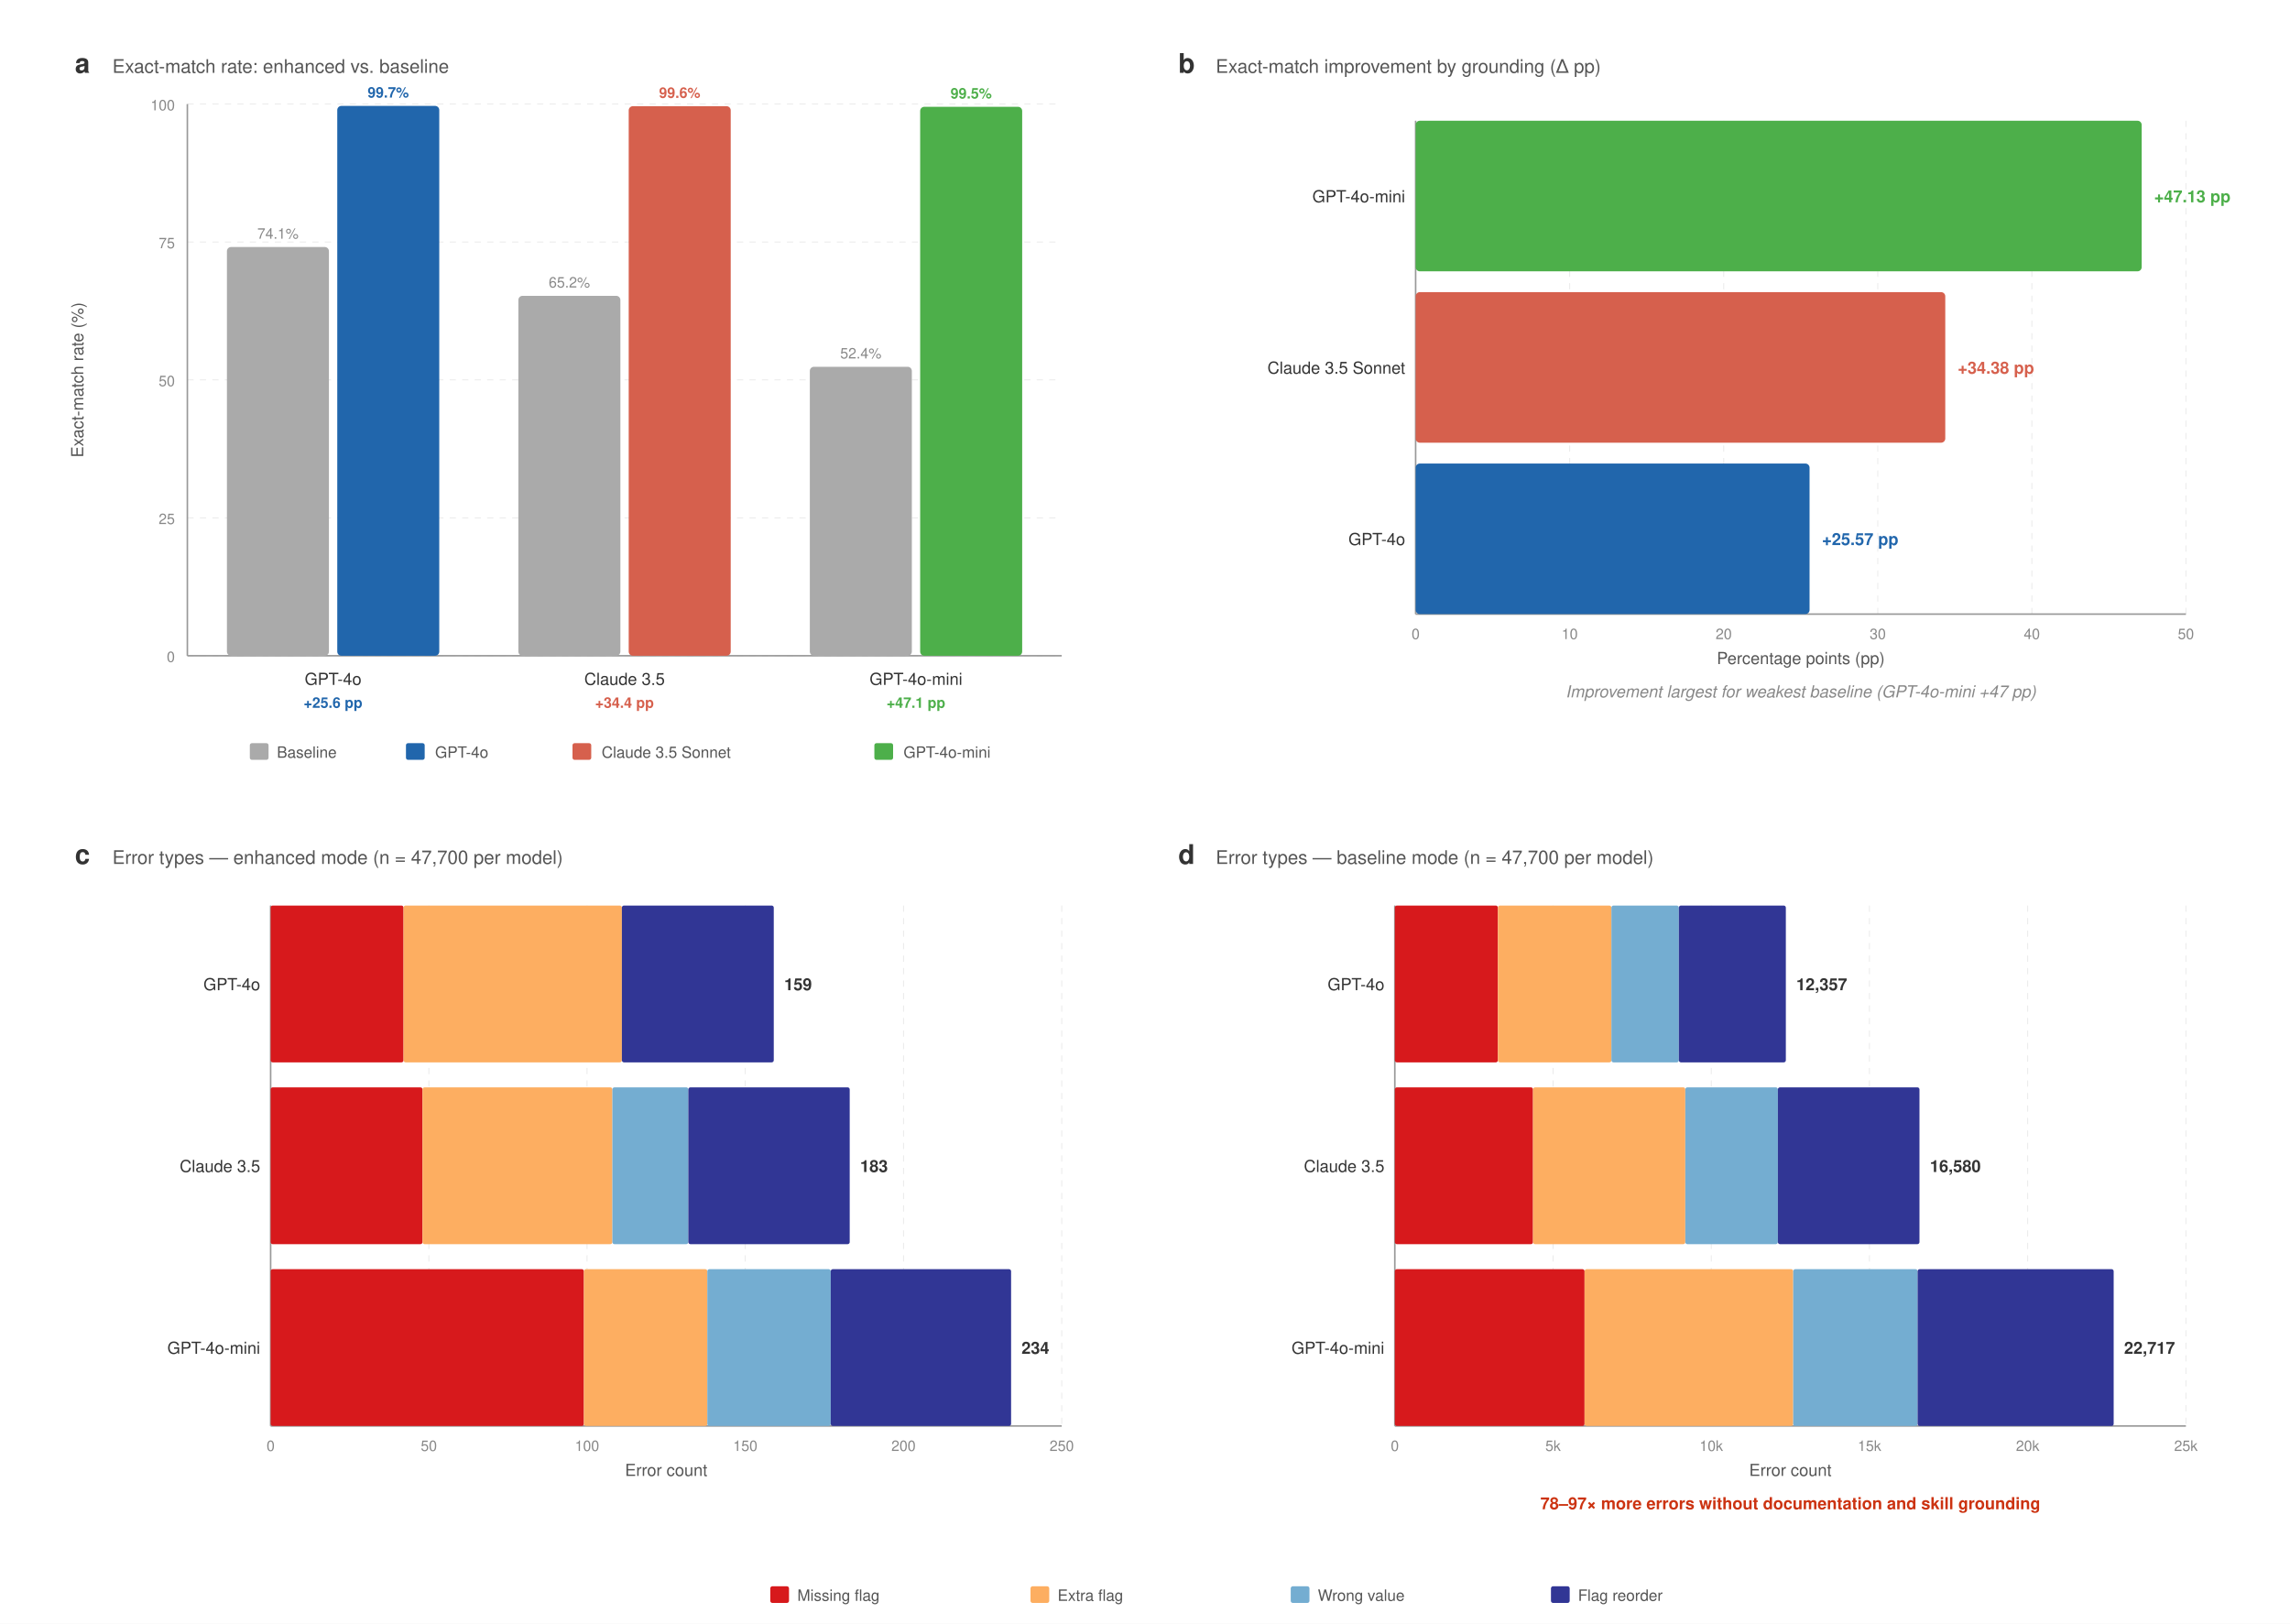
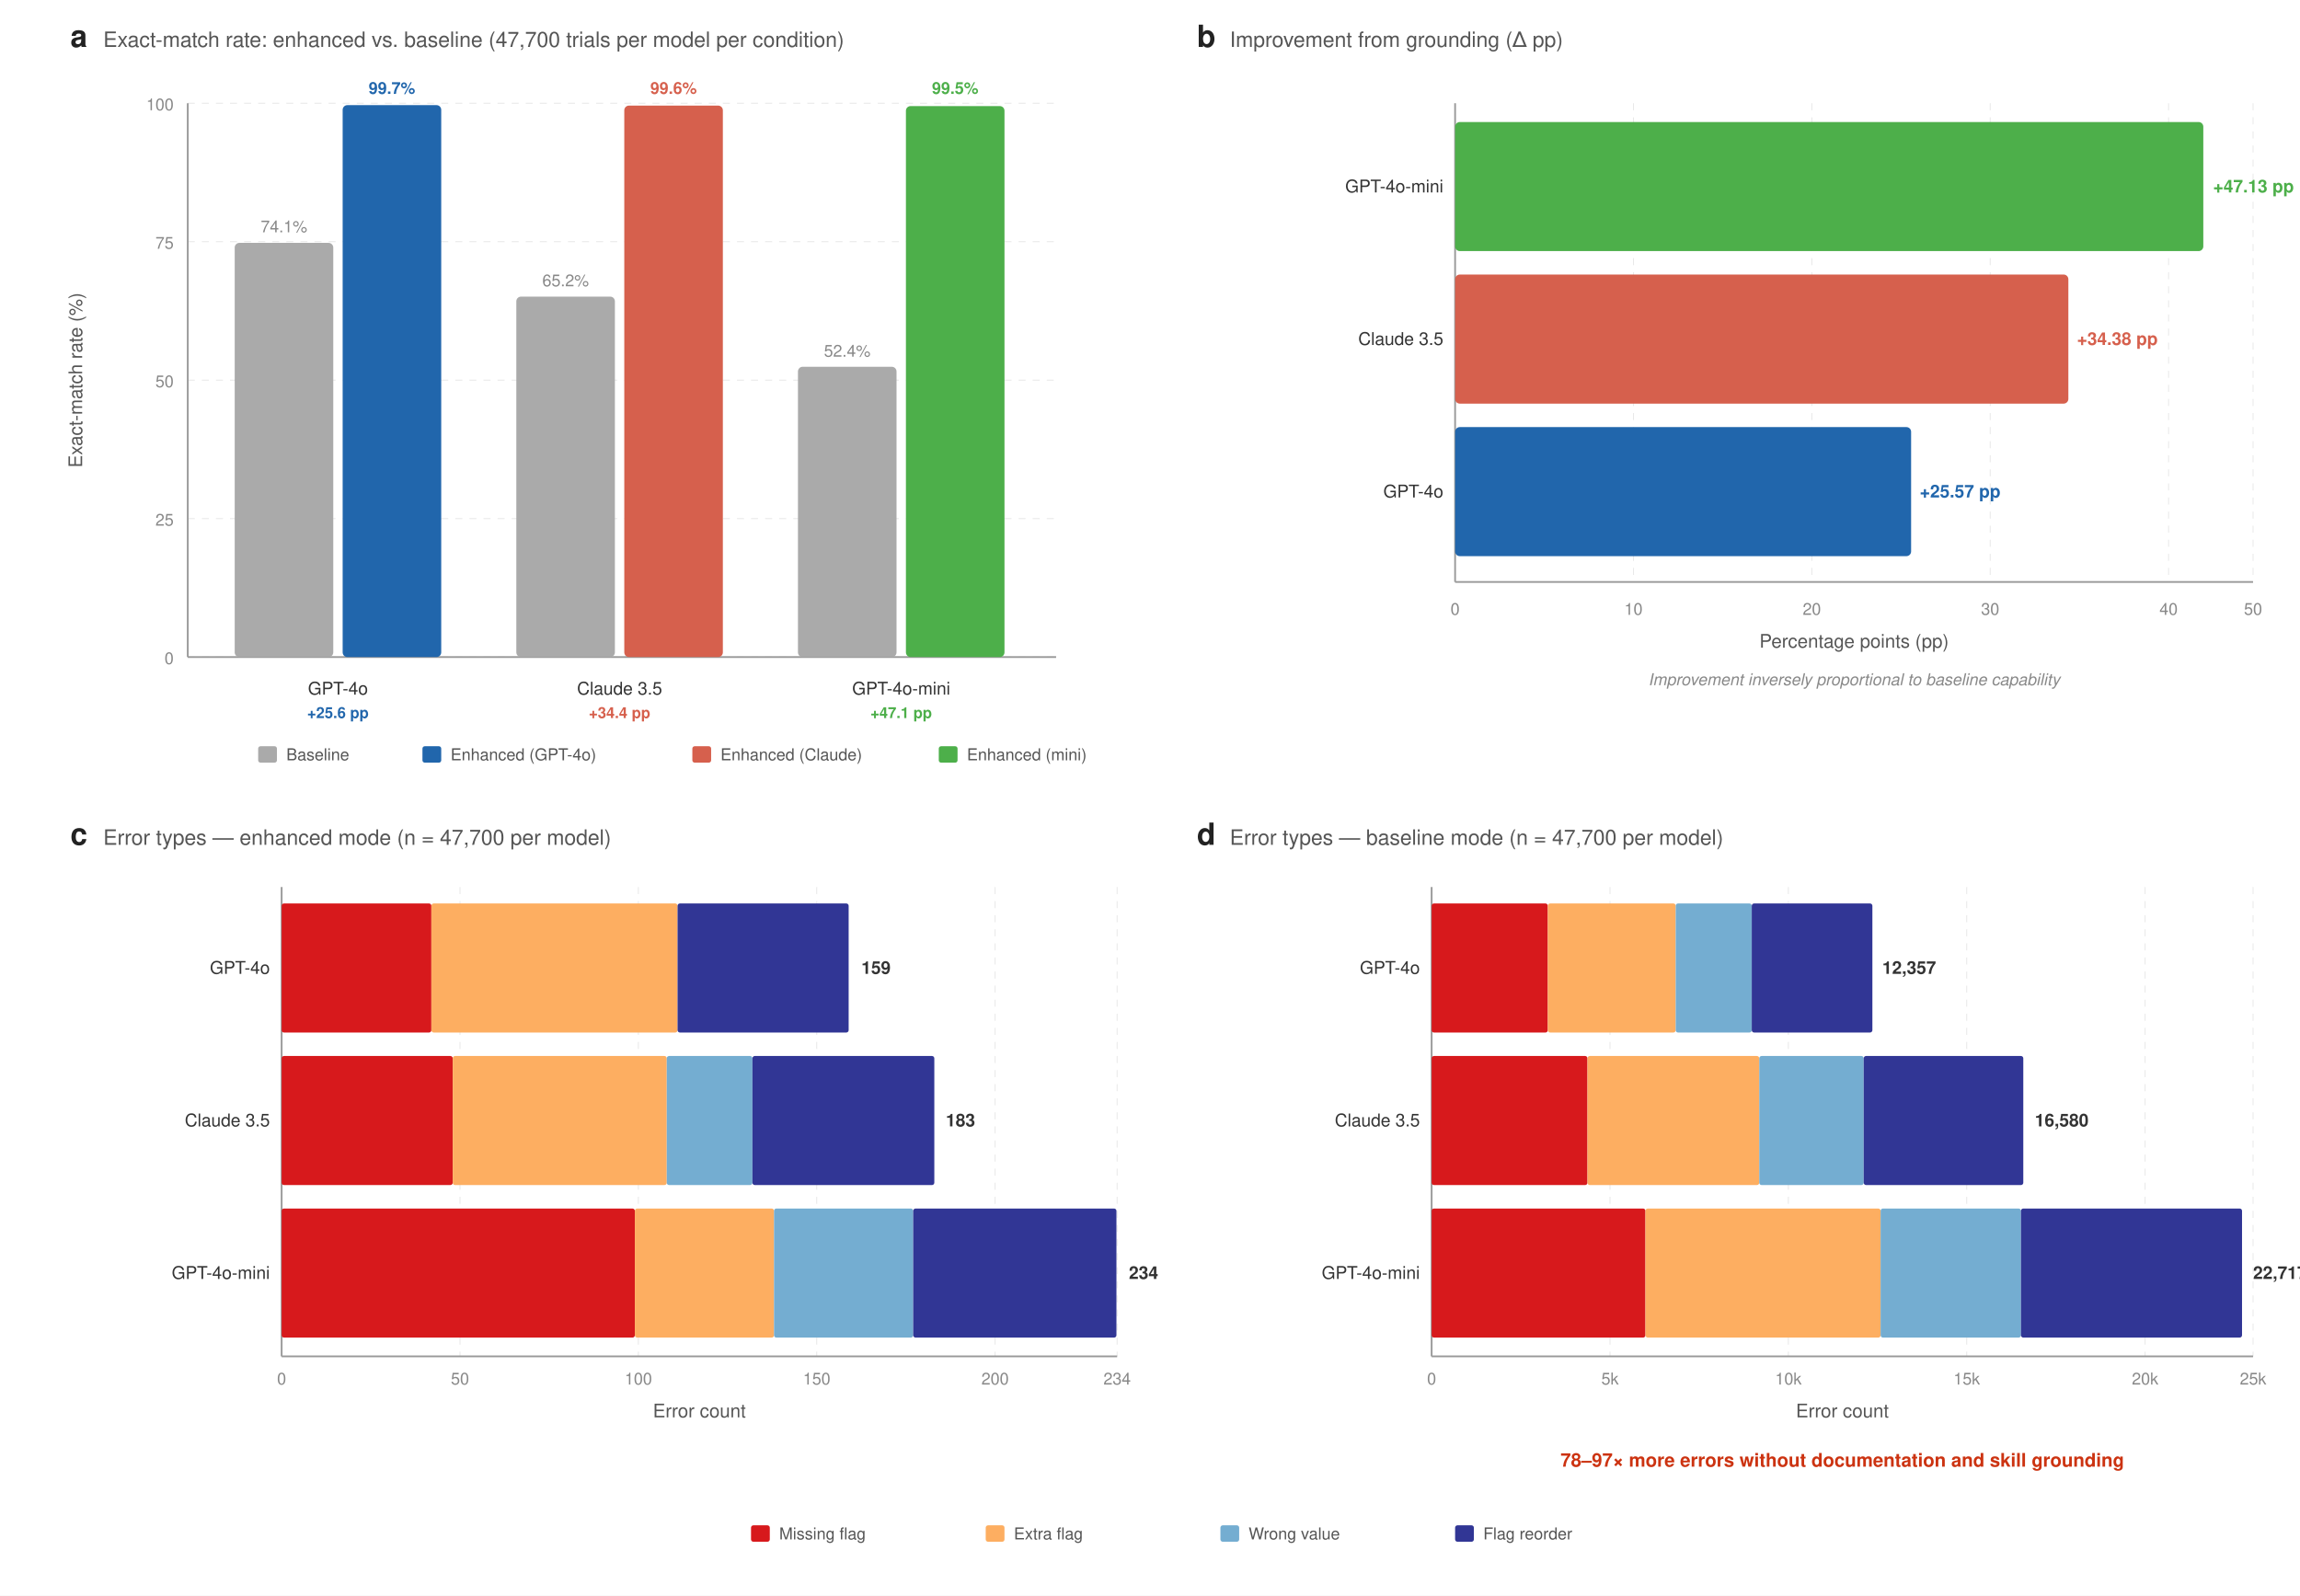
- <svg xmlns="http://www.w3.org/2000/svg" viewBox="0 0 1100 780" font-family="Helvetica, Arial, sans-serif">
-   <rect x="0" y="0" width="1100" height="780" fill="white" />
-   <text x="36.00" y="35.00" font-size="13px" fill="#333333" text-anchor="start" font-weight="bold">a</text>
-   <text x="54.00" y="35.00" font-size="9px" fill="#555555" text-anchor="start" font-weight="normal">Exact-match rate: enhanced vs. baseline</text>
-   <line x1="90.00" y1="315.00" x2="510.00" y2="315.00" stroke="#E8E8E8" stroke-width="0.4" stroke-dasharray="3,3" />
-   <text x="84.00" y="318.00" font-size="7px" fill="#888888" text-anchor="end" font-weight="normal">0</text>
-   <line x1="90.00" y1="248.75" x2="510.00" y2="248.75" stroke="#E8E8E8" stroke-width="0.4" stroke-dasharray="3,3" />
-   <text x="84.00" y="251.75" font-size="7px" fill="#888888" text-anchor="end" font-weight="normal">25</text>
-   <line x1="90.00" y1="182.50" x2="510.00" y2="182.50" stroke="#E8E8E8" stroke-width="0.4" stroke-dasharray="3,3" />
-   <text x="84.00" y="185.50" font-size="7px" fill="#888888" text-anchor="end" font-weight="normal">50</text>
-   <line x1="90.00" y1="116.25" x2="510.00" y2="116.25" stroke="#E8E8E8" stroke-width="0.4" stroke-dasharray="3,3" />
-   <text x="84.00" y="119.25" font-size="7px" fill="#888888" text-anchor="end" font-weight="normal">75</text>
-   <line x1="90.00" y1="50.00" x2="510.00" y2="50.00" stroke="#E8E8E8" stroke-width="0.4" stroke-dasharray="3,3" />
-   <text x="84.00" y="53.00" font-size="7px" fill="#888888" text-anchor="end" font-weight="normal">100</text>
-   <line x1="90.00" y1="50.00" x2="90.00" y2="315.00" stroke="#999999" stroke-width="0.75" />
-   <line x1="90.00" y1="315.00" x2="510.00" y2="315.00" stroke="#999999" stroke-width="0.75" />
-   <text x="40" y="182.5" font-size="8px" fill="#555555" text-anchor="middle" transform="rotate(-90,40,182.5)">Exact-match rate (%)</text>
-   <rect x="109.00" y="118.66" width="49.00" height="196.34" rx="2" fill="#AAAAAA" />
-   <text x="133.50" y="114.66" font-size="7px" fill="#888888" text-anchor="middle" font-weight="normal">74.1%</text>
-   <rect x="162.00" y="50.87" width="49.00" height="264.13" rx="2" fill="#2166AC" />
-   <text x="186.50" y="46.87" font-size="7px" fill="#2166AC" text-anchor="middle" font-weight="bold">99.7%</text>
-   <text x="160.00" y="329.00" font-size="8px" fill="#333333" text-anchor="middle" font-weight="normal">GPT-4o</text>
-   <text x="160.00" y="340.00" font-size="7px" fill="#2166AC" text-anchor="middle" font-weight="bold">+25.6 pp</text>
-   <rect x="249.00" y="142.11" width="49.00" height="172.89" rx="2" fill="#AAAAAA" />
-   <text x="273.50" y="138.11" font-size="7px" fill="#888888" text-anchor="middle" font-weight="normal">65.2%</text>
-   <rect x="302.00" y="51.01" width="49.00" height="263.99" rx="2" fill="#D6604D" />
-   <text x="326.50" y="47.01" font-size="7px" fill="#D6604D" text-anchor="middle" font-weight="bold">99.6%</text>
-   <text x="300.00" y="329.00" font-size="8px" fill="#333333" text-anchor="middle" font-weight="normal">Claude 3.5</text>
-   <text x="300.00" y="340.00" font-size="7px" fill="#D6604D" text-anchor="middle" font-weight="bold">+34.4 pp</text>
-   <rect x="389.00" y="176.19" width="49.00" height="138.81" rx="2" fill="#AAAAAA" />
-   <text x="413.50" y="172.19" font-size="7px" fill="#888888" text-anchor="middle" font-weight="normal">52.4%</text>
-   <rect x="442.00" y="51.30" width="49.00" height="263.70" rx="2" fill="#4DAF4A" />
-   <text x="466.50" y="47.30" font-size="7px" fill="#4DAF4A" text-anchor="middle" font-weight="bold">99.5%</text>
-   <text x="440.00" y="329.00" font-size="8px" fill="#333333" text-anchor="middle" font-weight="normal">GPT-4o-mini</text>
-   <text x="440.00" y="340.00" font-size="7px" fill="#4DAF4A" text-anchor="middle" font-weight="bold">+47.1 pp</text>
-   <rect x="120.00" y="357.00" width="9.00" height="8.00" rx="1" fill="#AAAAAA" />
-   <text x="133.00" y="364.00" font-size="7.5px" fill="#555555" text-anchor="start" font-weight="normal">Baseline</text>
-   <rect x="195.00" y="357.00" width="9.00" height="8.00" rx="1" fill="#2166AC" />
-   <text x="209.00" y="364.00" font-size="7.5px" fill="#555555" text-anchor="start" font-weight="normal">GPT-4o</text>
-   <rect x="275.00" y="357.00" width="9.00" height="8.00" rx="1" fill="#D6604D" />
-   <text x="289.00" y="364.00" font-size="7.5px" fill="#555555" text-anchor="start" font-weight="normal">Claude 3.5 Sonnet</text>
-   <rect x="420.00" y="357.00" width="9.00" height="8.00" rx="1" fill="#4DAF4A" />
-   <text x="434.00" y="364.00" font-size="7.5px" fill="#555555" text-anchor="start" font-weight="normal">GPT-4o-mini</text>
-   <text x="566.00" y="35.00" font-size="13px" fill="#333333" text-anchor="start" font-weight="bold">b</text>
-   <text x="584.00" y="35.00" font-size="9px" fill="#555555" text-anchor="start" font-weight="normal">Exact-match improvement by grounding (Δ pp)</text>
-   <line x1="680.00" y1="58.00" x2="680.00" y2="295.00" stroke="#E8E8E8" stroke-width="0.4" stroke-dasharray="3,3" />
-   <text x="680.00" y="307.00" font-size="7px" fill="#888888" text-anchor="middle" font-weight="normal">0</text>
-   <line x1="754.00" y1="58.00" x2="754.00" y2="295.00" stroke="#E8E8E8" stroke-width="0.4" stroke-dasharray="3,3" />
-   <text x="754.00" y="307.00" font-size="7px" fill="#888888" text-anchor="middle" font-weight="normal">10</text>
-   <line x1="828.00" y1="58.00" x2="828.00" y2="295.00" stroke="#E8E8E8" stroke-width="0.4" stroke-dasharray="3,3" />
-   <text x="828.00" y="307.00" font-size="7px" fill="#888888" text-anchor="middle" font-weight="normal">20</text>
-   <line x1="902.00" y1="58.00" x2="902.00" y2="295.00" stroke="#E8E8E8" stroke-width="0.4" stroke-dasharray="3,3" />
-   <text x="902.00" y="307.00" font-size="7px" fill="#888888" text-anchor="middle" font-weight="normal">30</text>
-   <line x1="976.00" y1="58.00" x2="976.00" y2="295.00" stroke="#E8E8E8" stroke-width="0.4" stroke-dasharray="3,3" />
-   <text x="976.00" y="307.00" font-size="7px" fill="#888888" text-anchor="middle" font-weight="normal">40</text>
-   <line x1="1050.00" y1="58.00" x2="1050.00" y2="295.00" stroke="#E8E8E8" stroke-width="0.4" stroke-dasharray="3,3" />
-   <text x="1050.00" y="307.00" font-size="7px" fill="#888888" text-anchor="middle" font-weight="normal">50</text>
-   <line x1="680.00" y1="58.00" x2="680.00" y2="295.00" stroke="#999999" stroke-width="0.75" />
-   <line x1="680.00" y1="295.00" x2="1050.00" y2="295.00" stroke="#999999" stroke-width="0.75" />
-   <text x="865.00" y="319.00" font-size="8px" fill="#555555" text-anchor="middle" font-weight="normal">Percentage points (pp)</text>
-   <rect x="680.00" y="58.00" width="348.76" height="72.33" rx="2" fill="#4DAF4A" />
-   <text x="675.00" y="97.17" font-size="8px" fill="#333333" text-anchor="end" font-weight="normal">GPT-4o-mini</text>
-   <text x="1034.76" y="97.17" font-size="8px" fill="#4DAF4A" text-anchor="start" font-weight="bold">+47.13 pp</text>
-   <rect x="680.00" y="140.33" width="254.41" height="72.33" rx="2" fill="#D6604D" />
-   <text x="675.00" y="179.50" font-size="8px" fill="#333333" text-anchor="end" font-weight="normal">Claude 3.5 Sonnet</text>
-   <text x="940.41" y="179.50" font-size="8px" fill="#D6604D" text-anchor="start" font-weight="bold">+34.38 pp</text>
-   <rect x="680.00" y="222.67" width="189.22" height="72.33" rx="2" fill="#2166AC" />
-   <text x="675.00" y="261.83" font-size="8px" fill="#333333" text-anchor="end" font-weight="normal">GPT-4o</text>
-   <text x="875.22" y="261.83" font-size="8px" fill="#2166AC" text-anchor="start" font-weight="bold">+25.57 pp</text>
-   <text x="865.00" y="335.00" font-size="8px" fill="#888888" text-anchor="middle" font-weight="normal" font-style="italic">Improvement largest for weakest baseline (GPT-4o-mini +47 pp)</text>
-   <text x="36.00" y="415.00" font-size="13px" fill="#333333" text-anchor="start" font-weight="bold">c</text>
-   <text x="54.00" y="415.00" font-size="9px" fill="#555555" text-anchor="start" font-weight="normal">Error types — enhanced mode (n = 47,700 per model)</text>
-   <line x1="130.00" y1="435.00" x2="130.00" y2="685.00" stroke="#E8E8E8" stroke-width="0.4" stroke-dasharray="3,3" />
-   <text x="130.00" y="697.00" font-size="7px" fill="#888888" text-anchor="middle" font-weight="normal">0</text>
-   <line x1="206.00" y1="435.00" x2="206.00" y2="685.00" stroke="#E8E8E8" stroke-width="0.4" stroke-dasharray="3,3" />
-   <text x="206.00" y="697.00" font-size="7px" fill="#888888" text-anchor="middle" font-weight="normal">50</text>
-   <line x1="282.00" y1="435.00" x2="282.00" y2="685.00" stroke="#E8E8E8" stroke-width="0.4" stroke-dasharray="3,3" />
-   <text x="282.00" y="697.00" font-size="7px" fill="#888888" text-anchor="middle" font-weight="normal">100</text>
-   <line x1="358.00" y1="435.00" x2="358.00" y2="685.00" stroke="#E8E8E8" stroke-width="0.4" stroke-dasharray="3,3" />
-   <text x="358.00" y="697.00" font-size="7px" fill="#888888" text-anchor="middle" font-weight="normal">150</text>
-   <line x1="434.00" y1="435.00" x2="434.00" y2="685.00" stroke="#E8E8E8" stroke-width="0.4" stroke-dasharray="3,3" />
-   <text x="434.00" y="697.00" font-size="7px" fill="#888888" text-anchor="middle" font-weight="normal">200</text>
-   <line x1="510.00" y1="435.00" x2="510.00" y2="685.00" stroke="#E8E8E8" stroke-width="0.4" stroke-dasharray="3,3" />
-   <text x="510.00" y="697.00" font-size="7px" fill="#888888" text-anchor="middle" font-weight="normal">250</text>
-   <line x1="130.00" y1="435.00" x2="130.00" y2="685.00" stroke="#999999" stroke-width="0.75" />
-   <line x1="130.00" y1="685.00" x2="510.00" y2="685.00" stroke="#999999" stroke-width="0.75" />
-   <text x="320.00" y="709.00" font-size="8px" fill="#555555" text-anchor="middle" font-weight="normal">Error count</text>
-   <rect x="130.00" y="435.00" width="63.84" height="75.33" rx="1" fill="#D7191C" />
-   <rect x="193.84" y="435.00" width="104.88" height="75.33" rx="1" fill="#FDAE61" />
-   <rect x="298.72" y="435.00" width="72.96" height="75.33" rx="1" fill="#313695" />
-   <text x="125.00" y="475.67" font-size="8px" fill="#333333" text-anchor="end" font-weight="normal">GPT-4o</text>
-   <text x="376.68" y="475.67" font-size="8px" fill="#333333" text-anchor="start" font-weight="bold">159</text>
-   <rect x="130.00" y="522.33" width="72.96" height="75.33" rx="1" fill="#D7191C" />
-   <rect x="202.96" y="522.33" width="91.20" height="75.33" rx="1" fill="#FDAE61" />
-   <rect x="294.16" y="522.33" width="36.48" height="75.33" rx="1" fill="#74ADD1" />
-   <rect x="330.64" y="522.33" width="77.52" height="75.33" rx="1" fill="#313695" />
-   <text x="125.00" y="563.00" font-size="8px" fill="#333333" text-anchor="end" font-weight="normal">Claude 3.5</text>
-   <text x="413.16" y="563.00" font-size="8px" fill="#333333" text-anchor="start" font-weight="bold">183</text>
-   <rect x="130.00" y="609.67" width="150.48" height="75.33" rx="1" fill="#D7191C" />
-   <rect x="280.48" y="609.67" width="59.28" height="75.33" rx="1" fill="#FDAE61" />
-   <rect x="339.76" y="609.67" width="59.28" height="75.33" rx="1" fill="#74ADD1" />
-   <rect x="399.04" y="609.67" width="86.64" height="75.33" rx="1" fill="#313695" />
-   <text x="125.00" y="650.33" font-size="8px" fill="#333333" text-anchor="end" font-weight="normal">GPT-4o-mini</text>
-   <text x="490.68" y="650.33" font-size="8px" fill="#333333" text-anchor="start" font-weight="bold">234</text>
-   <text x="566.00" y="415.00" font-size="13px" fill="#333333" text-anchor="start" font-weight="bold">d</text>
-   <text x="584.00" y="415.00" font-size="9px" fill="#555555" text-anchor="start" font-weight="normal">Error types — baseline mode (n = 47,700 per model)</text>
-   <line x1="670.00" y1="435.00" x2="670.00" y2="685.00" stroke="#E8E8E8" stroke-width="0.4" stroke-dasharray="3,3" />
-   <text x="670.00" y="697.00" font-size="7px" fill="#888888" text-anchor="middle" font-weight="normal">0</text>
-   <line x1="746.00" y1="435.00" x2="746.00" y2="685.00" stroke="#E8E8E8" stroke-width="0.4" stroke-dasharray="3,3" />
-   <text x="746.00" y="697.00" font-size="7px" fill="#888888" text-anchor="middle" font-weight="normal">5k</text>
-   <line x1="822.00" y1="435.00" x2="822.00" y2="685.00" stroke="#E8E8E8" stroke-width="0.4" stroke-dasharray="3,3" />
-   <text x="822.00" y="697.00" font-size="7px" fill="#888888" text-anchor="middle" font-weight="normal">10k</text>
-   <line x1="898.00" y1="435.00" x2="898.00" y2="685.00" stroke="#E8E8E8" stroke-width="0.4" stroke-dasharray="3,3" />
-   <text x="898.00" y="697.00" font-size="7px" fill="#888888" text-anchor="middle" font-weight="normal">15k</text>
-   <line x1="974.00" y1="435.00" x2="974.00" y2="685.00" stroke="#E8E8E8" stroke-width="0.4" stroke-dasharray="3,3" />
-   <text x="974.00" y="697.00" font-size="7px" fill="#888888" text-anchor="middle" font-weight="normal">20k</text>
-   <line x1="1050.00" y1="435.00" x2="1050.00" y2="685.00" stroke="#E8E8E8" stroke-width="0.4" stroke-dasharray="3,3" />
-   <text x="1050.00" y="697.00" font-size="7px" fill="#888888" text-anchor="middle" font-weight="normal">25k</text>
-   <line x1="670.00" y1="435.00" x2="670.00" y2="685.00" stroke="#999999" stroke-width="0.75" />
-   <line x1="670.00" y1="685.00" x2="1050.00" y2="685.00" stroke="#999999" stroke-width="0.75" />
-   <text x="860.00" y="709.00" font-size="8px" fill="#555555" text-anchor="middle" font-weight="normal">Error count</text>
-   <rect x="670.00" y="435.00" width="49.51" height="75.33" rx="1" fill="#D7191C" />
-   <rect x="719.51" y="435.00" width="54.54" height="75.33" rx="1" fill="#FDAE61" />
-   <rect x="774.04" y="435.00" width="32.39" height="75.33" rx="1" fill="#74ADD1" />
-   <rect x="806.44" y="435.00" width="51.39" height="75.33" rx="1" fill="#313695" />
-   <text x="665.00" y="475.67" font-size="8px" fill="#333333" text-anchor="end" font-weight="normal">GPT-4o</text>
-   <text x="862.83" y="475.67" font-size="8px" fill="#333333" text-anchor="start" font-weight="bold">12,357</text>
-   <rect x="670.00" y="522.33" width="66.38" height="75.33" rx="1" fill="#D7191C" />
-   <rect x="736.38" y="522.33" width="73.16" height="75.33" rx="1" fill="#FDAE61" />
-   <rect x="809.54" y="522.33" width="44.46" height="75.33" rx="1" fill="#74ADD1" />
-   <rect x="854.00" y="522.33" width="68.02" height="75.33" rx="1" fill="#313695" />
-   <text x="665.00" y="563.00" font-size="8px" fill="#333333" text-anchor="end" font-weight="normal">Claude 3.5</text>
-   <text x="927.02" y="563.00" font-size="8px" fill="#333333" text-anchor="start" font-weight="bold">16,580</text>
-   <rect x="670.00" y="609.67" width="91.14" height="75.33" rx="1" fill="#D7191C" />
-   <rect x="761.14" y="609.67" width="100.23" height="75.33" rx="1" fill="#FDAE61" />
-   <rect x="861.37" y="609.67" width="59.75" height="75.33" rx="1" fill="#74ADD1" />
-   <rect x="921.12" y="609.67" width="94.18" height="75.33" rx="1" fill="#313695" />
-   <text x="665.00" y="650.33" font-size="8px" fill="#333333" text-anchor="end" font-weight="normal">GPT-4o-mini</text>
-   <text x="1020.30" y="650.33" font-size="8px" fill="#333333" text-anchor="start" font-weight="bold">22,717</text>
-   <text x="860.00" y="725.00" font-size="8px" fill="#CC3311" text-anchor="middle" font-weight="bold">78–97× more errors without documentation and skill grounding</text>
-   <rect x="370.00" y="762.00" width="9.00" height="8.00" rx="1" fill="#D7191C" />
-   <text x="383.00" y="769.00" font-size="7.5px" fill="#555555" text-anchor="start" font-weight="normal">Missing flag</text>
-   <rect x="495.00" y="762.00" width="9.00" height="8.00" rx="1" fill="#FDAE61" />
-   <text x="508.00" y="769.00" font-size="7.5px" fill="#555555" text-anchor="start" font-weight="normal">Extra flag</text>
-   <rect x="620.00" y="762.00" width="9.00" height="8.00" rx="1" fill="#74ADD1" />
-   <text x="633.00" y="769.00" font-size="7.5px" fill="#555555" text-anchor="start" font-weight="normal">Wrong value</text>
-   <rect x="745.00" y="762.00" width="9.00" height="8.00" rx="1" fill="#313695" />
-   <text x="758.00" y="769.00" font-size="7.5px" fill="#555555" text-anchor="start" font-weight="normal">Flag reorder</text>
+ <svg xmlns="http://www.w3.org/2000/svg" viewBox="0 0 980 680" font-family="Helvetica, Arial, sans-serif">
+   <rect x="0" y="0" width="980" height="680" fill="white" />
+   <text x="30" y="20" font-size="13" font-weight="bold" fill="#222">a</text>
+   <text x="44" y="20" font-size="9" fill="#555">Exact-match rate: enhanced vs. baseline (47,700 trials per model per condition)</text>
+   <line x1="80" y1="280" x2="450" y2="280" stroke="#E8E8E8" stroke-width="0.4" stroke-dasharray="3,3" />
+   <text x="74" y="283" font-size="7" fill="#888" text-anchor="end">0</text>
+   <line x1="80" y1="221" x2="450" y2="221" stroke="#E8E8E8" stroke-width="0.4" stroke-dasharray="3,3" />
+   <text x="74" y="224" font-size="7" fill="#888" text-anchor="end">25</text>
+   <line x1="80" y1="162" x2="450" y2="162" stroke="#E8E8E8" stroke-width="0.4" stroke-dasharray="3,3" />
+   <text x="74" y="165" font-size="7" fill="#888" text-anchor="end">50</text>
+   <line x1="80" y1="103" x2="450" y2="103" stroke="#E8E8E8" stroke-width="0.4" stroke-dasharray="3,3" />
+   <text x="74" y="106" font-size="7" fill="#888" text-anchor="end">75</text>
+   <line x1="80" y1="44" x2="450" y2="44" stroke="#E8E8E8" stroke-width="0.4" stroke-dasharray="3,3" />
+   <text x="74" y="47" font-size="7" fill="#888" text-anchor="end">100</text>
+   <line x1="80" y1="44" x2="80" y2="280" stroke="#999" stroke-width="0.75" />
+   <line x1="80" y1="280" x2="450" y2="280" stroke="#999" stroke-width="0.75" />
+   <text x="35" y="162" font-size="8" fill="#555" text-anchor="middle" transform="rotate(-90,35,162)">Exact-match rate (%)</text>
+   <rect x="100" y="103.5" width="42" height="176.5" rx="2" fill="#AAAAAA" />
+   <text x="121" y="99" font-size="7" fill="#888" text-anchor="middle">74.1%</text>
+   <rect x="146" y="44.8" width="42" height="235.2" rx="2" fill="#2166AC" />
+   <text x="167" y="40" font-size="7" fill="#2166AC" text-anchor="middle" font-weight="bold">99.7%</text>
+   <text x="144" y="296" font-size="7.5" fill="#333" text-anchor="middle">GPT-4o</text>
+   <text x="144" y="306" font-size="6.5" fill="#2166AC" text-anchor="middle" font-weight="bold">+25.6 pp</text>
+   <rect x="220" y="126.4" width="42" height="153.6" rx="2" fill="#AAAAAA" />
+   <text x="241" y="122" font-size="7" fill="#888" text-anchor="middle">65.2%</text>
+   <rect x="266" y="45.0" width="42" height="235.0" rx="2" fill="#D6604D" />
+   <text x="287" y="40" font-size="7" fill="#D6604D" text-anchor="middle" font-weight="bold">99.6%</text>
+   <text x="264" y="296" font-size="7.5" fill="#333" text-anchor="middle">Claude 3.5</text>
+   <text x="264" y="306" font-size="6.5" fill="#D6604D" text-anchor="middle" font-weight="bold">+34.4 pp</text>
+   <rect x="340" y="156.3" width="42" height="123.7" rx="2" fill="#AAAAAA" />
+   <text x="361" y="152" font-size="7" fill="#888" text-anchor="middle">52.4%</text>
+   <rect x="386" y="45.2" width="42" height="234.8" rx="2" fill="#4DAF4A" />
+   <text x="407" y="40" font-size="7" fill="#4DAF4A" text-anchor="middle" font-weight="bold">99.5%</text>
+   <text x="384" y="296" font-size="7.5" fill="#333" text-anchor="middle">GPT-4o-mini</text>
+   <text x="384" y="306" font-size="6.5" fill="#4DAF4A" text-anchor="middle" font-weight="bold">+47.1 pp</text>
+   <rect x="110" y="318" width="8" height="7" rx="1" fill="#AAA" />
+   <text x="122" y="324" font-size="7" fill="#555">Baseline</text>
+   <rect x="180" y="318" width="8" height="7" rx="1" fill="#2166AC" />
+   <text x="192" y="324" font-size="7" fill="#555">Enhanced (GPT-4o)</text>
+   <rect x="295" y="318" width="8" height="7" rx="1" fill="#D6604D" />
+   <text x="307" y="324" font-size="7" fill="#555">Enhanced (Claude)</text>
+   <rect x="400" y="318" width="8" height="7" rx="1" fill="#4DAF4A" />
+   <text x="412" y="324" font-size="7" fill="#555">Enhanced (mini)</text>
+   <text x="510" y="20" font-size="13" font-weight="bold" fill="#222">b</text>
+   <text x="524" y="20" font-size="9" fill="#555">Improvement from grounding (Δ pp)</text>
+   <line x1="620" y1="44" x2="620" y2="248" stroke="#E8E8E8" stroke-width="0.4" stroke-dasharray="3,3" />
+   <text x="620" y="262" font-size="7" fill="#888" text-anchor="middle">0</text>
+   <line x1="696" y1="44" x2="696" y2="248" stroke="#E8E8E8" stroke-width="0.4" stroke-dasharray="3,3" />
+   <text x="696" y="262" font-size="7" fill="#888" text-anchor="middle">10</text>
+   <line x1="772" y1="44" x2="772" y2="248" stroke="#E8E8E8" stroke-width="0.4" stroke-dasharray="3,3" />
+   <text x="772" y="262" font-size="7" fill="#888" text-anchor="middle">20</text>
+   <line x1="848" y1="44" x2="848" y2="248" stroke="#E8E8E8" stroke-width="0.4" stroke-dasharray="3,3" />
+   <text x="848" y="262" font-size="7" fill="#888" text-anchor="middle">30</text>
+   <line x1="924" y1="44" x2="924" y2="248" stroke="#E8E8E8" stroke-width="0.4" stroke-dasharray="3,3" />
+   <text x="924" y="262" font-size="7" fill="#888" text-anchor="middle">40</text>
+   <line x1="960" y1="44" x2="960" y2="248" stroke="#E8E8E8" stroke-width="0.4" stroke-dasharray="3,3" />
+   <text x="960" y="262" font-size="7" fill="#888" text-anchor="middle">50</text>
+   <line x1="620" y1="44" x2="620" y2="248" stroke="#999" stroke-width="0.75" />
+   <line x1="620" y1="248" x2="960" y2="248" stroke="#999" stroke-width="0.75" />
+   <text x="790" y="276" font-size="8" fill="#555" text-anchor="middle">Percentage points (pp)</text>
+   <rect x="620" y="52" width="318.8" height="55" rx="2" fill="#4DAF4A" />
+   <text x="615" y="82" font-size="7.5" fill="#333" text-anchor="end">GPT-4o-mini</text>
+   <text x="943" y="82" font-size="7.5" fill="#4DAF4A" font-weight="bold">+47.13 pp</text>
+   <rect x="620" y="117" width="261.3" height="55" rx="2" fill="#D6604D" />
+   <text x="615" y="147" font-size="7.5" fill="#333" text-anchor="end">Claude 3.5</text>
+   <text x="885" y="147" font-size="7.5" fill="#D6604D" font-weight="bold">+34.38 pp</text>
+   <rect x="620" y="182" width="194.3" height="55" rx="2" fill="#2166AC" />
+   <text x="615" y="212" font-size="7.5" fill="#333" text-anchor="end">GPT-4o</text>
+   <text x="818" y="212" font-size="7.5" fill="#2166AC" font-weight="bold">+25.57 pp</text>
+   <text x="790" y="292" font-size="7" fill="#888" font-style="italic" text-anchor="middle">Improvement inversely proportional to baseline capability</text>
+   <text x="30" y="360" font-size="13" font-weight="bold" fill="#222">c</text>
+   <text x="44" y="360" font-size="9" fill="#555">Error types — enhanced mode (n = 47,700 per model)</text>
+   <line x1="120" y1="378" x2="120" y2="578" stroke="#E8E8E8" stroke-width="0.4" stroke-dasharray="3,3" />
+   <text x="120" y="590" font-size="7" fill="#888" text-anchor="middle">0</text>
+   <line x1="196" y1="378" x2="196" y2="578" stroke="#E8E8E8" stroke-width="0.4" stroke-dasharray="3,3" />
+   <text x="196" y="590" font-size="7" fill="#888" text-anchor="middle">50</text>
+   <line x1="272" y1="378" x2="272" y2="578" stroke="#E8E8E8" stroke-width="0.4" stroke-dasharray="3,3" />
+   <text x="272" y="590" font-size="7" fill="#888" text-anchor="middle">100</text>
+   <line x1="348" y1="378" x2="348" y2="578" stroke="#E8E8E8" stroke-width="0.4" stroke-dasharray="3,3" />
+   <text x="348" y="590" font-size="7" fill="#888" text-anchor="middle">150</text>
+   <line x1="424" y1="378" x2="424" y2="578" stroke="#E8E8E8" stroke-width="0.4" stroke-dasharray="3,3" />
+   <text x="424" y="590" font-size="7" fill="#888" text-anchor="middle">200</text>
+   <line x1="476" y1="378" x2="476" y2="578" stroke="#E8E8E8" stroke-width="0.4" stroke-dasharray="3,3" />
+   <text x="476" y="590" font-size="7" fill="#888" text-anchor="middle">234</text>
+   <line x1="120" y1="378" x2="120" y2="578" stroke="#999" stroke-width="0.75" />
+   <line x1="120" y1="578" x2="476" y2="578" stroke="#999" stroke-width="0.75" />
+   <text x="298" y="604" font-size="8" fill="#555" text-anchor="middle">Error count</text>
+   <rect x="120" y="385" width="63.8" height="55" rx="1" fill="#D7191C" />
+   <rect x="183.8" y="385" width="104.9" height="55" rx="1" fill="#FDAE61" />
+   <rect x="288.7" y="385" width="72.9" height="55" rx="1" fill="#313695" />
+   <text x="115" y="415" font-size="7.5" fill="#333" text-anchor="end">GPT-4o</text>
+   <text x="367" y="415" font-size="7.5" fill="#333" font-weight="bold">159</text>
+   <rect x="120" y="450" width="72.9" height="55" rx="1" fill="#D7191C" />
+   <rect x="192.9" y="450" width="91.2" height="55" rx="1" fill="#FDAE61" />
+   <rect x="284.1" y="450" width="36.5" height="55" rx="1" fill="#74ADD1" />
+   <rect x="320.6" y="450" width="77.5" height="55" rx="1" fill="#313695" />
+   <text x="115" y="480" font-size="7.5" fill="#333" text-anchor="end">Claude 3.5</text>
+   <text x="403" y="480" font-size="7.5" fill="#333" font-weight="bold">183</text>
+   <rect x="120" y="515" width="150.5" height="55" rx="1" fill="#D7191C" />
+   <rect x="270.5" y="515" width="59.3" height="55" rx="1" fill="#FDAE61" />
+   <rect x="329.8" y="515" width="59.3" height="55" rx="1" fill="#74ADD1" />
+   <rect x="389.1" y="515" width="86.6" height="55" rx="1" fill="#313695" />
+   <text x="115" y="545" font-size="7.5" fill="#333" text-anchor="end">GPT-4o-mini</text>
+   <text x="481" y="545" font-size="7.5" fill="#333" font-weight="bold">234</text>
+   <text x="510" y="360" font-size="13" font-weight="bold" fill="#222">d</text>
+   <text x="524" y="360" font-size="9" fill="#555">Error types — baseline mode (n = 47,700 per model)</text>
+   <line x1="610" y1="378" x2="610" y2="578" stroke="#E8E8E8" stroke-width="0.4" stroke-dasharray="3,3" />
+   <text x="610" y="590" font-size="7" fill="#888" text-anchor="middle">0</text>
+   <line x1="686" y1="378" x2="686" y2="578" stroke="#E8E8E8" stroke-width="0.4" stroke-dasharray="3,3" />
+   <text x="686" y="590" font-size="7" fill="#888" text-anchor="middle">5k</text>
+   <line x1="762" y1="378" x2="762" y2="578" stroke="#E8E8E8" stroke-width="0.4" stroke-dasharray="3,3" />
+   <text x="762" y="590" font-size="7" fill="#888" text-anchor="middle">10k</text>
+   <line x1="838" y1="378" x2="838" y2="578" stroke="#E8E8E8" stroke-width="0.4" stroke-dasharray="3,3" />
+   <text x="838" y="590" font-size="7" fill="#888" text-anchor="middle">15k</text>
+   <line x1="914" y1="378" x2="914" y2="578" stroke="#E8E8E8" stroke-width="0.4" stroke-dasharray="3,3" />
+   <text x="914" y="590" font-size="7" fill="#888" text-anchor="middle">20k</text>
+   <line x1="960" y1="378" x2="960" y2="578" stroke="#E8E8E8" stroke-width="0.4" stroke-dasharray="3,3" />
+   <text x="960" y="590" font-size="7" fill="#888" text-anchor="middle">25k</text>
+   <line x1="610" y1="378" x2="610" y2="578" stroke="#999" stroke-width="0.75" />
+   <line x1="610" y1="578" x2="960" y2="578" stroke="#999" stroke-width="0.75" />
+   <text x="785" y="604" font-size="8" fill="#555" text-anchor="middle">Error count</text>
+   <rect x="610" y="385" width="49.5" height="55" rx="1" fill="#D7191C" />
+   <rect x="659.5" y="385" width="54.5" height="55" rx="1" fill="#FDAE61" />
+   <rect x="714.0" y="385" width="32.4" height="55" rx="1" fill="#74ADD1" />
+   <rect x="746.4" y="385" width="51.4" height="55" rx="1" fill="#313695" />
+   <text x="605" y="415" font-size="7.5" fill="#333" text-anchor="end">GPT-4o</text>
+   <text x="802" y="415" font-size="7.5" fill="#333" font-weight="bold">12,357</text>
+   <rect x="610" y="450" width="66.4" height="55" rx="1" fill="#D7191C" />
+   <rect x="676.4" y="450" width="73.2" height="55" rx="1" fill="#FDAE61" />
+   <rect x="749.6" y="450" width="44.5" height="55" rx="1" fill="#74ADD1" />
+   <rect x="794.1" y="450" width="68.0" height="55" rx="1" fill="#313695" />
+   <text x="605" y="480" font-size="7.5" fill="#333" text-anchor="end">Claude 3.5</text>
+   <text x="867" y="480" font-size="7.5" fill="#333" font-weight="bold">16,580</text>
+   <rect x="610" y="515" width="91.1" height="55" rx="1" fill="#D7191C" />
+   <rect x="701.1" y="515" width="100.2" height="55" rx="1" fill="#FDAE61" />
+   <rect x="801.3" y="515" width="59.8" height="55" rx="1" fill="#74ADD1" />
+   <rect x="861.1" y="515" width="94.2" height="55" rx="1" fill="#313695" />
+   <text x="605" y="545" font-size="7.5" fill="#333" text-anchor="end">GPT-4o-mini</text>
+   <text x="960" y="545" font-size="7.5" fill="#333" font-weight="bold">22,717</text>
+   <text x="785" y="625" font-size="8" fill="#CC3311" text-anchor="middle" font-weight="bold">78–97× more errors without documentation and skill grounding</text>
+   <rect x="320" y="650" width="8" height="7" rx="1" fill="#D7191C" />
+   <text x="332" y="656" font-size="7" fill="#555">Missing flag</text>
+   <rect x="420" y="650" width="8" height="7" rx="1" fill="#FDAE61" />
+   <text x="432" y="656" font-size="7" fill="#555">Extra flag</text>
+   <rect x="520" y="650" width="8" height="7" rx="1" fill="#74ADD1" />
+   <text x="532" y="656" font-size="7" fill="#555">Wrong value</text>
+   <rect x="620" y="650" width="8" height="7" rx="1" fill="#313695" />
+   <text x="632" y="656" font-size="7" fill="#555">Flag reorder</text>
</svg>
